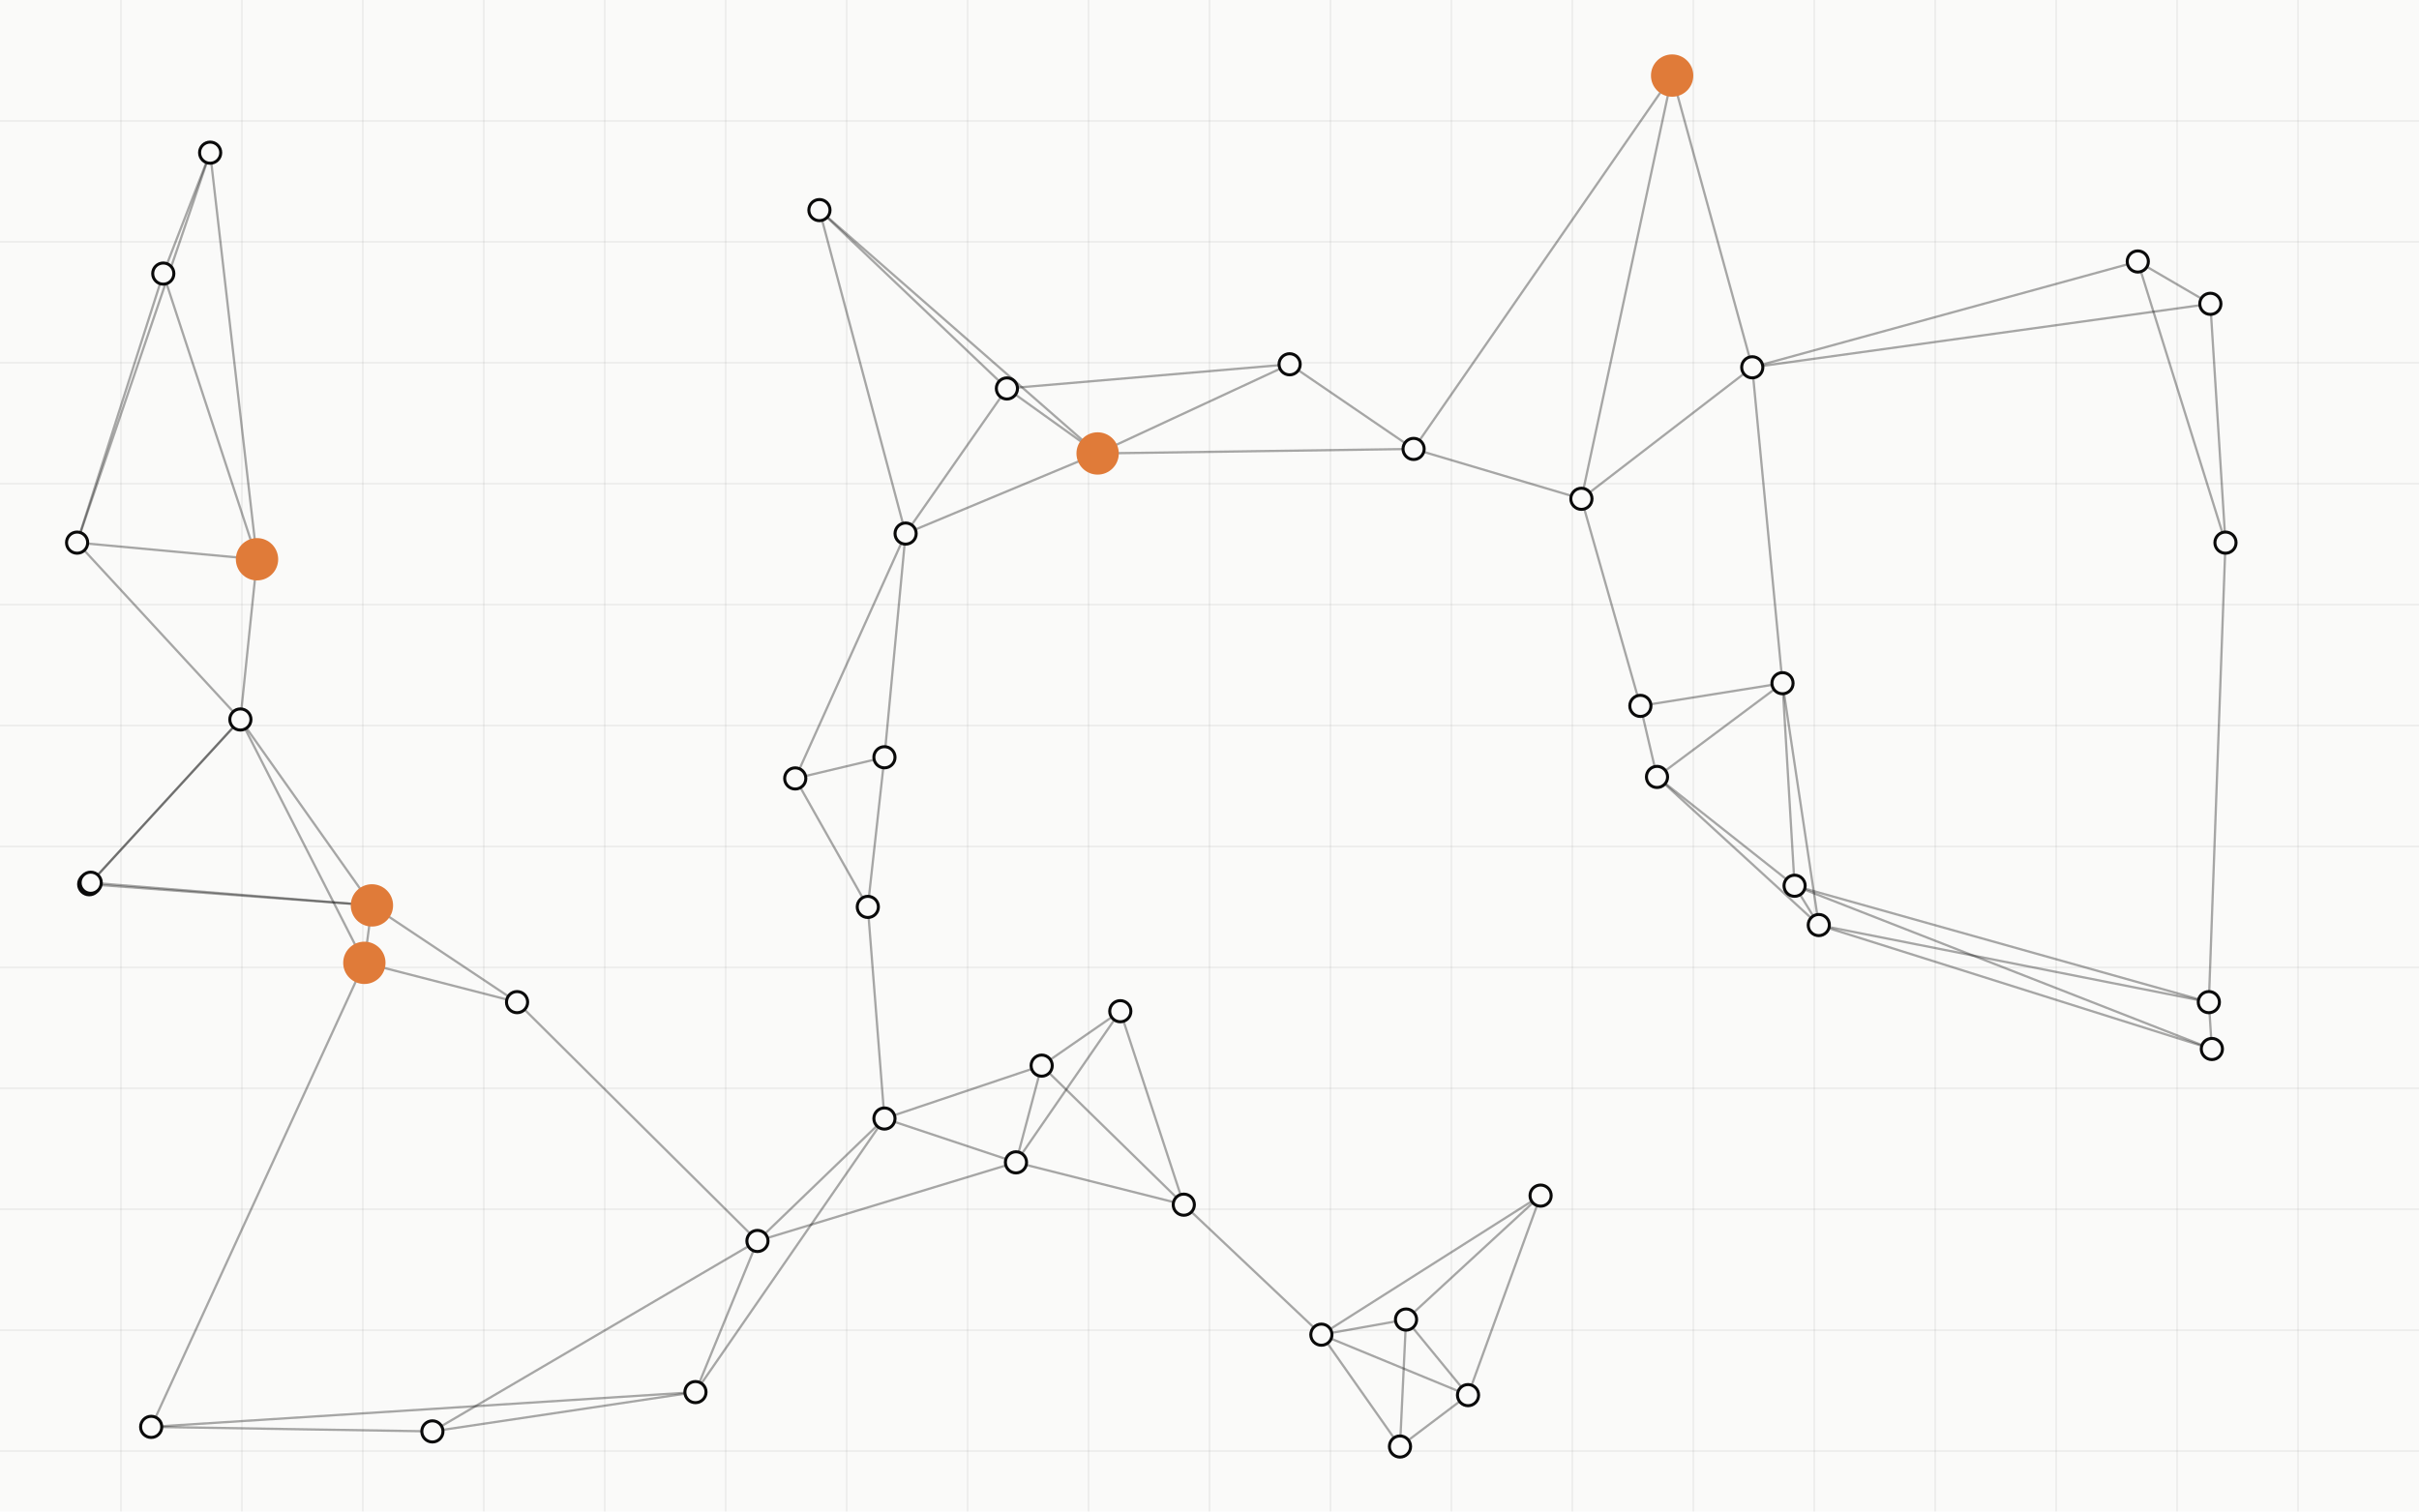
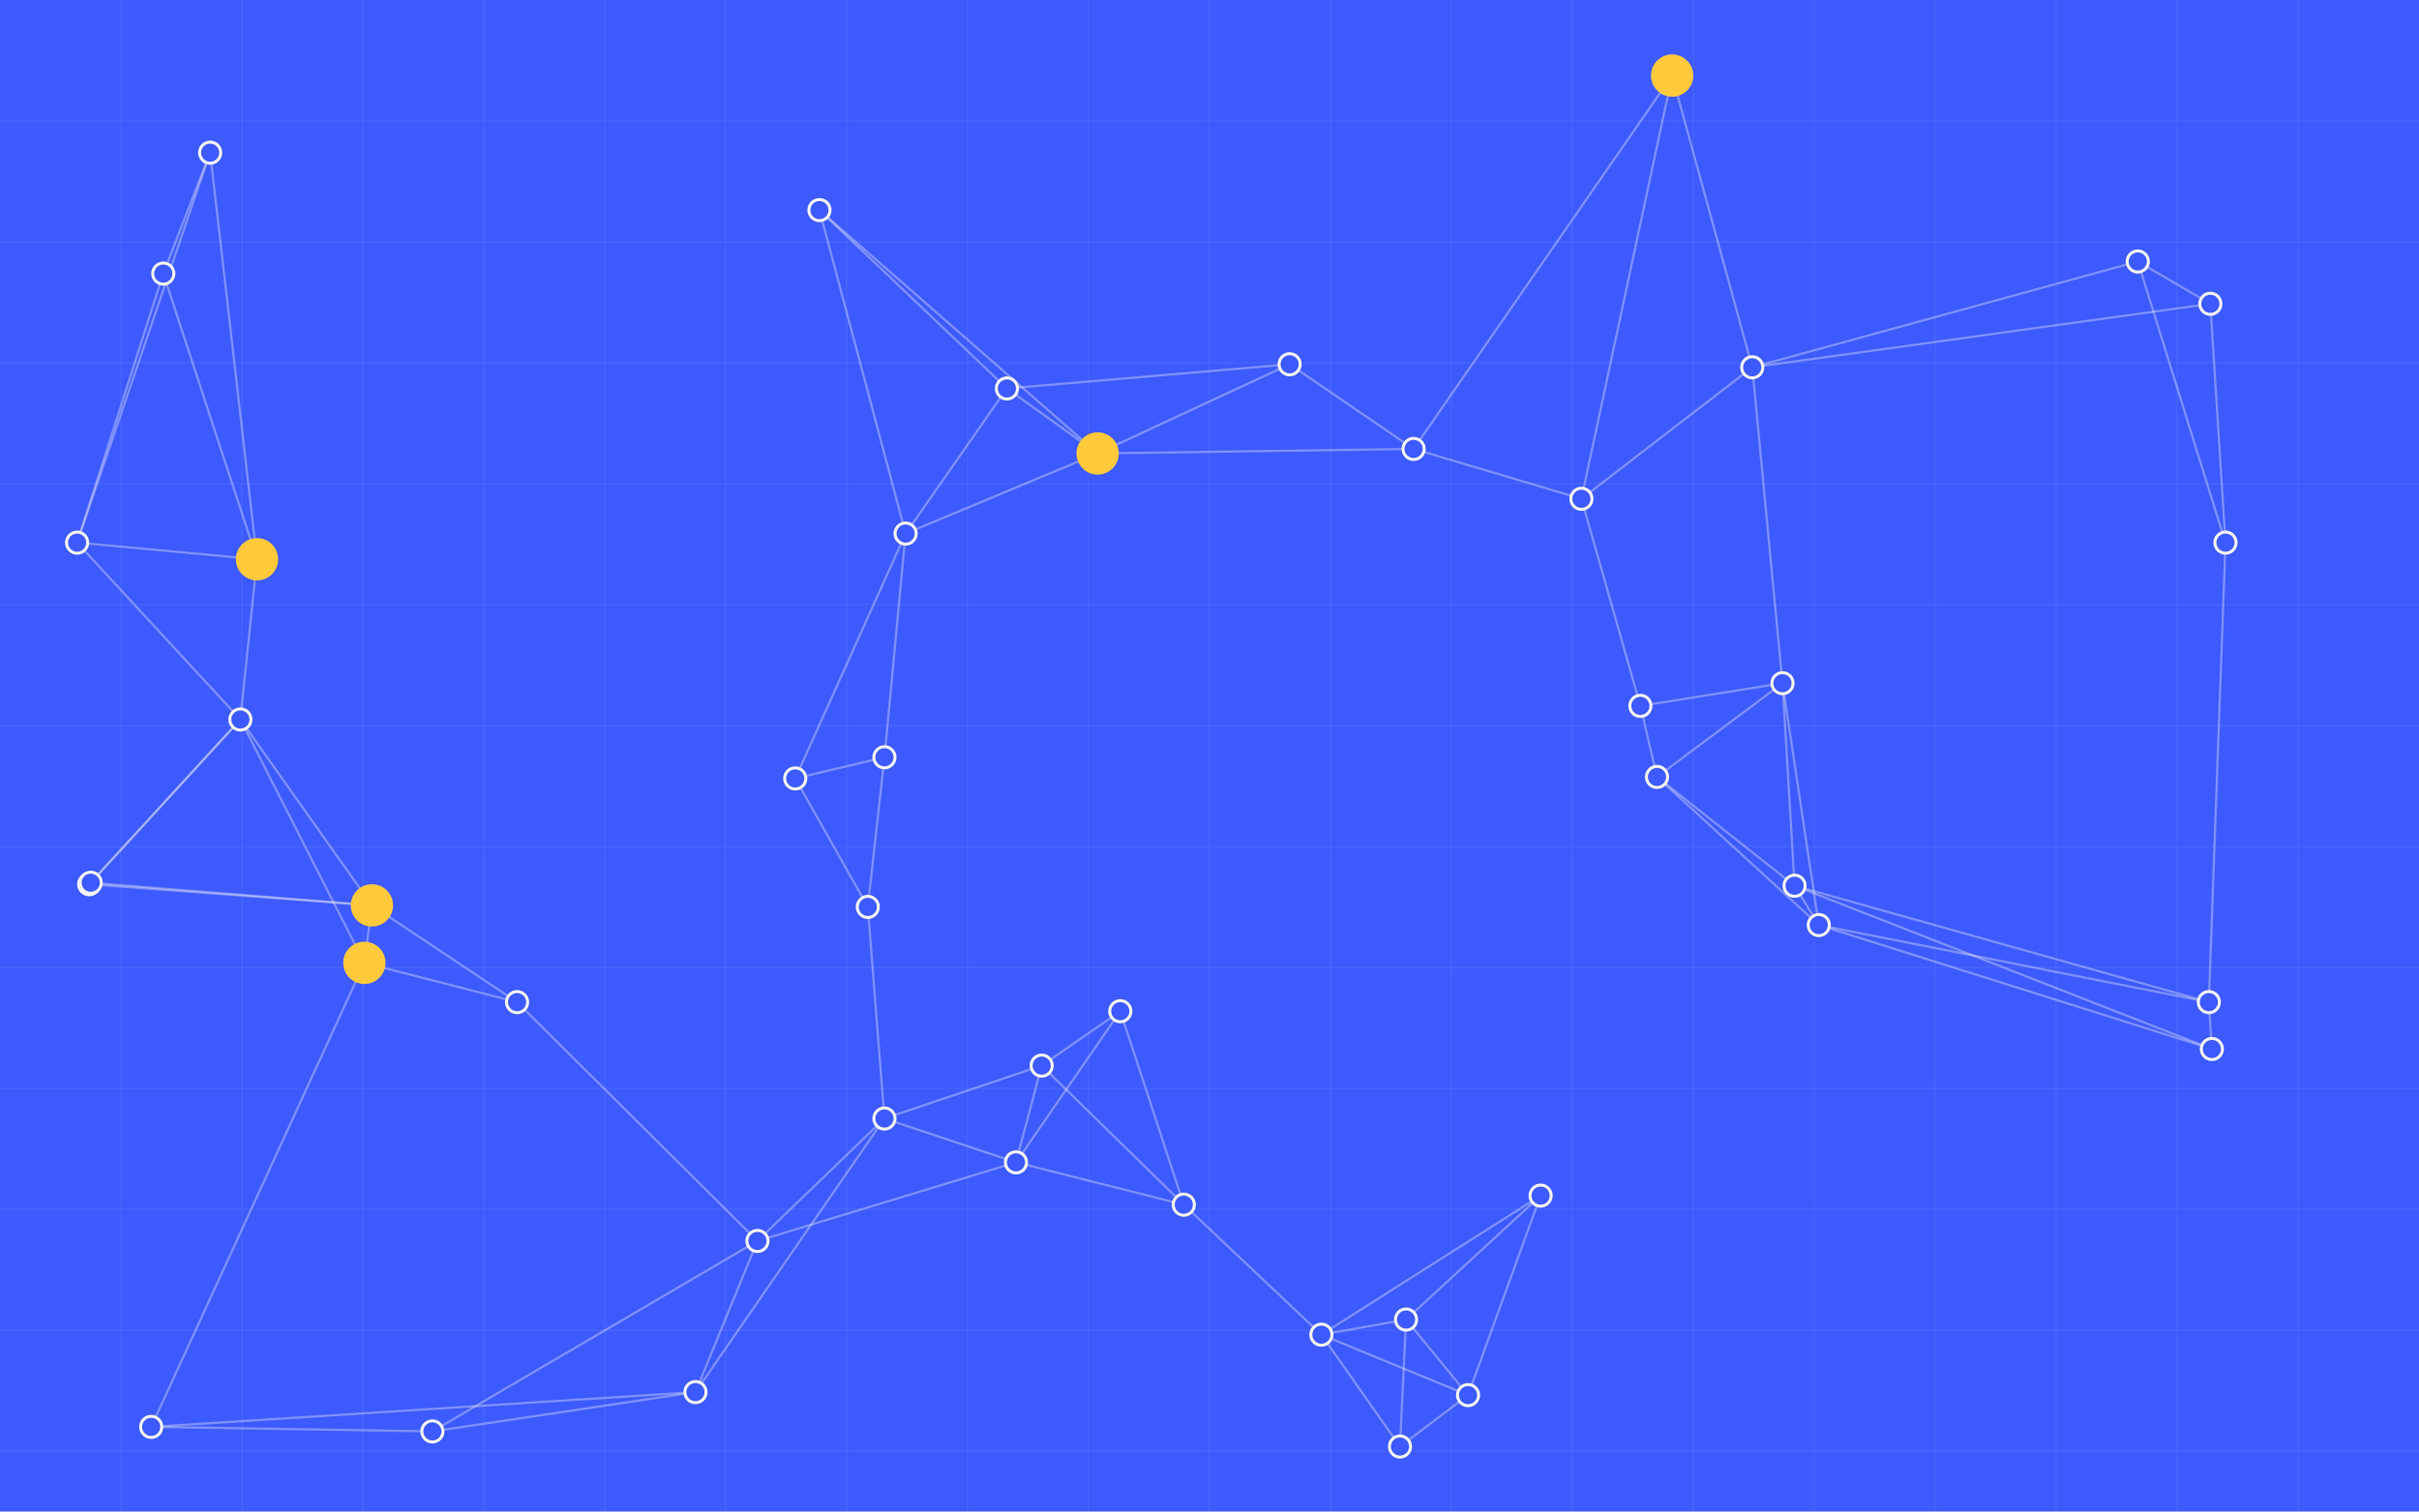
<svg xmlns="http://www.w3.org/2000/svg" width="1600" height="1000" viewBox="0 0 1600 1000" preserveAspectRatio="xMidYMid slice">
-   <rect width="1600" height="1000" fill="#FAFAF9" />
-   <g stroke="#0A0A0A" stroke-opacity="0.06" stroke-width="1">
+   <rect width="1600" height="1000" fill="#3D5AFE" />
+   <g stroke="#F4F4F0" stroke-opacity="0.06" stroke-width="1">
    <path d="M80 0V1000" />
    <path d="M160 0V1000" />
    <path d="M240 0V1000" />
    <path d="M320 0V1000" />
    <path d="M400 0V1000" />
    <path d="M480 0V1000" />
    <path d="M560 0V1000" />
    <path d="M640 0V1000" />
    <path d="M720 0V1000" />
    <path d="M800 0V1000" />
    <path d="M880 0V1000" />
    <path d="M960 0V1000" />
    <path d="M1040 0V1000" />
    <path d="M1120 0V1000" />
    <path d="M1200 0V1000" />
    <path d="M1280 0V1000" />
    <path d="M1360 0V1000" />
    <path d="M1440 0V1000" />
    <path d="M1520 0V1000" />
    <path d="M0 80H1600" />
    <path d="M0 160H1600" />
    <path d="M0 240H1600" />
    <path d="M0 320H1600" />
    <path d="M0 400H1600" />
    <path d="M0 480H1600" />
    <path d="M0 560H1600" />
    <path d="M0 640H1600" />
    <path d="M0 720H1600" />
    <path d="M0 800H1600" />
    <path d="M0 880H1600" />
    <path d="M0 960H1600" />
  </g>
-   <g stroke="#0A0A0A" stroke-opacity="0.35" stroke-width="1.5">
+   <g stroke="#F4F4F0" stroke-opacity="0.35" stroke-width="1.5">
    <path d="M971 923L926 957" />
    <path d="M1461 663L1203 612" />
    <path d="M170 370L159 476" />
    <path d="M585 501L599 353" />
    <path d="M585 740L574 600" />
    <path d="M971 923L874 883" />
    <path d="M874 883L926 957" />
    <path d="M241 637L246 599" />
    <path d="M460 921L501 821" />
    <path d="M460 921L100 944" />
    <path d="M1085 467L1096 514" />
    <path d="M853 241L666 257" />
    <path d="M1159 243L1462 201" />
    <path d="M1463 694L1187 586" />
    <path d="M689 705L783 797" />
    <path d="M1106 50L935 297" />
    <path d="M971 923L1019 791" />
    <path d="M672 769L501 821" />
    <path d="M930 873L926 957" />
    <path d="M51 359L139 101" />
    <path d="M666 257L726 300" />
    <path d="M1414 173L1462 201" />
    <path d="M599 353L542 139" />
    <path d="M59 585L159 476" />
    <path d="M874 883L1019 791" />
    <path d="M585 501L574 600" />
    <path d="M930 873L874 883" />
    <path d="M585 740L689 705" />
    <path d="M853 241L935 297" />
    <path d="M1085 467L1046 330" />
    <path d="M460 921L585 740" />
    <path d="M672 769L783 797" />
    <path d="M930 873L1019 791" />
    <path d="M1462 201L1472 359" />
    <path d="M585 740L501 821" />
    <path d="M689 705L672 769" />
    <path d="M783 797L741 669" />
    <path d="M241 637L342 663" />
    <path d="M108 181L51 359" />
    <path d="M1159 243L1106 50" />
    <path d="M1046 330L935 297" />
    <path d="M526 515L574 600" />
    <path d="M342 663L501 821" />
    <path d="M853 241L726 300" />
    <path d="M1096 514L1187 586" />
    <path d="M170 370L108 181" />
    <path d="M599 353L726 300" />
    <path d="M51 359L159 476" />
    <path d="M108 181L139 101" />
    <path d="M542 139L666 257" />
    <path d="M159 476L246 599" />
    <path d="M286 947L501 821" />
    <path d="M585 501L526 515" />
    <path d="M874 883L783 797" />
    <path d="M241 637L100 944" />
    <path d="M689 705L741 669" />
    <path d="M1096 514L1203 612" />
    <path d="M170 370L51 359" />
    <path d="M930 873L971 923" />
    <path d="M59 585L246 599" />
    <path d="M1046 330L1106 50" />
    <path d="M241 637L159 476" />
    <path d="M726 300L935 297" />
    <path d="M1179 452L1187 586" />
    <path d="M1203 612L1463 694" />
    <path d="M1203 612L1187 586" />
    <path d="M170 370L139 101" />
    <path d="M460 921L286 947" />
    <path d="M1179 452L1096 514" />
    <path d="M159 476L60 584" />
    <path d="M585 740L672 769" />
    <path d="M672 769L741 669" />
    <path d="M1179 452L1159 243" />
    <path d="M1179 452L1203 612" />
    <path d="M286 947L100 944" />
    <path d="M1461 663L1463 694" />
    <path d="M542 139L726 300" />
    <path d="M1461 663L1187 586" />
    <path d="M1414 173L1472 359" />
    <path d="M60 584L246 599" />
    <path d="M599 353L666 257" />
    <path d="M59 585L60 584" />
    <path d="M1461 663L1472 359" />
    <path d="M1179 452L1085 467" />
    <path d="M1414 173L1159 243" />
    <path d="M342 663L246 599" />
    <path d="M599 353L526 515" />
    <path d="M1159 243L1046 330" />
  </g>
-   <circle cx="1179" cy="452" r="7" fill="#FAFAF9" stroke="#0A0A0A" stroke-width="2" />
-   <circle cx="460" cy="921" r="7" fill="#FAFAF9" stroke="#0A0A0A" stroke-width="2" />
-   <circle cx="930" cy="873" r="7" fill="#FAFAF9" stroke="#0A0A0A" stroke-width="2" />
-   <circle cx="1085" cy="467" r="7" fill="#FAFAF9" stroke="#0A0A0A" stroke-width="2" />
-   <circle cx="286" cy="947" r="7" fill="#FAFAF9" stroke="#0A0A0A" stroke-width="2" />
-   <circle cx="1414" cy="173" r="7" fill="#FAFAF9" stroke="#0A0A0A" stroke-width="2" />
-   <circle cx="1096" cy="514" r="7" fill="#FAFAF9" stroke="#0A0A0A" stroke-width="2" />
-   <circle cx="170" cy="370" r="14" fill="#E07B39" />
-   <circle cx="585" cy="501" r="7" fill="#FAFAF9" stroke="#0A0A0A" stroke-width="2" />
-   <circle cx="599" cy="353" r="7" fill="#FAFAF9" stroke="#0A0A0A" stroke-width="2" />
-   <circle cx="971" cy="923" r="7" fill="#FAFAF9" stroke="#0A0A0A" stroke-width="2" />
-   <circle cx="108" cy="181" r="7" fill="#FAFAF9" stroke="#0A0A0A" stroke-width="2" />
-   <circle cx="585" cy="740" r="7" fill="#FAFAF9" stroke="#0A0A0A" stroke-width="2" />
-   <circle cx="689" cy="705" r="7" fill="#FAFAF9" stroke="#0A0A0A" stroke-width="2" />
-   <circle cx="59" cy="585" r="7" fill="#FAFAF9" stroke="#0A0A0A" stroke-width="2" />
-   <circle cx="526" cy="515" r="7" fill="#FAFAF9" stroke="#0A0A0A" stroke-width="2" />
-   <circle cx="672" cy="769" r="7" fill="#FAFAF9" stroke="#0A0A0A" stroke-width="2" />
-   <circle cx="1159" cy="243" r="7" fill="#FAFAF9" stroke="#0A0A0A" stroke-width="2" />
-   <circle cx="1461" cy="663" r="7" fill="#FAFAF9" stroke="#0A0A0A" stroke-width="2" />
-   <circle cx="241" cy="637" r="14" fill="#E07B39" />
-   <circle cx="853" cy="241" r="7" fill="#FAFAF9" stroke="#0A0A0A" stroke-width="2" />
-   <circle cx="542" cy="139" r="7" fill="#FAFAF9" stroke="#0A0A0A" stroke-width="2" />
-   <circle cx="666" cy="257" r="7" fill="#FAFAF9" stroke="#0A0A0A" stroke-width="2" />
-   <circle cx="1462" cy="201" r="7" fill="#FAFAF9" stroke="#0A0A0A" stroke-width="2" />
-   <circle cx="1472" cy="359" r="7" fill="#FAFAF9" stroke="#0A0A0A" stroke-width="2" />
-   <circle cx="51" cy="359" r="7" fill="#FAFAF9" stroke="#0A0A0A" stroke-width="2" />
-   <circle cx="1203" cy="612" r="7" fill="#FAFAF9" stroke="#0A0A0A" stroke-width="2" />
-   <circle cx="874" cy="883" r="7" fill="#FAFAF9" stroke="#0A0A0A" stroke-width="2" />
-   <circle cx="783" cy="797" r="7" fill="#FAFAF9" stroke="#0A0A0A" stroke-width="2" />
-   <circle cx="342" cy="663" r="7" fill="#FAFAF9" stroke="#0A0A0A" stroke-width="2" />
-   <circle cx="726" cy="300" r="14" fill="#E07B39" />
-   <circle cx="1463" cy="694" r="7" fill="#FAFAF9" stroke="#0A0A0A" stroke-width="2" />
-   <circle cx="741" cy="669" r="7" fill="#FAFAF9" stroke="#0A0A0A" stroke-width="2" />
-   <circle cx="501" cy="821" r="7" fill="#FAFAF9" stroke="#0A0A0A" stroke-width="2" />
-   <circle cx="574" cy="600" r="7" fill="#FAFAF9" stroke="#0A0A0A" stroke-width="2" />
-   <circle cx="159" cy="476" r="7" fill="#FAFAF9" stroke="#0A0A0A" stroke-width="2" />
-   <circle cx="60" cy="584" r="7" fill="#FAFAF9" stroke="#0A0A0A" stroke-width="2" />
-   <circle cx="1046" cy="330" r="7" fill="#FAFAF9" stroke="#0A0A0A" stroke-width="2" />
-   <circle cx="1019" cy="791" r="7" fill="#FAFAF9" stroke="#0A0A0A" stroke-width="2" />
-   <circle cx="246" cy="599" r="14" fill="#E07B39" />
-   <circle cx="1187" cy="586" r="7" fill="#FAFAF9" stroke="#0A0A0A" stroke-width="2" />
-   <circle cx="1106" cy="50" r="14" fill="#E07B39" />
-   <circle cx="100" cy="944" r="7" fill="#FAFAF9" stroke="#0A0A0A" stroke-width="2" />
-   <circle cx="926" cy="957" r="7" fill="#FAFAF9" stroke="#0A0A0A" stroke-width="2" />
-   <circle cx="935" cy="297" r="7" fill="#FAFAF9" stroke="#0A0A0A" stroke-width="2" />
-   <circle cx="139" cy="101" r="7" fill="#FAFAF9" stroke="#0A0A0A" stroke-width="2" />
+   <circle cx="1179" cy="452" r="7" fill="#3D5AFE" stroke="#F4F4F0" stroke-width="2" />
+   <circle cx="460" cy="921" r="7" fill="#3D5AFE" stroke="#F4F4F0" stroke-width="2" />
+   <circle cx="930" cy="873" r="7" fill="#3D5AFE" stroke="#F4F4F0" stroke-width="2" />
+   <circle cx="1085" cy="467" r="7" fill="#3D5AFE" stroke="#F4F4F0" stroke-width="2" />
+   <circle cx="286" cy="947" r="7" fill="#3D5AFE" stroke="#F4F4F0" stroke-width="2" />
+   <circle cx="1414" cy="173" r="7" fill="#3D5AFE" stroke="#F4F4F0" stroke-width="2" />
+   <circle cx="1096" cy="514" r="7" fill="#3D5AFE" stroke="#F4F4F0" stroke-width="2" />
+   <circle cx="170" cy="370" r="14" fill="#FFC93C" />
+   <circle cx="585" cy="501" r="7" fill="#3D5AFE" stroke="#F4F4F0" stroke-width="2" />
+   <circle cx="599" cy="353" r="7" fill="#3D5AFE" stroke="#F4F4F0" stroke-width="2" />
+   <circle cx="971" cy="923" r="7" fill="#3D5AFE" stroke="#F4F4F0" stroke-width="2" />
+   <circle cx="108" cy="181" r="7" fill="#3D5AFE" stroke="#F4F4F0" stroke-width="2" />
+   <circle cx="585" cy="740" r="7" fill="#3D5AFE" stroke="#F4F4F0" stroke-width="2" />
+   <circle cx="689" cy="705" r="7" fill="#3D5AFE" stroke="#F4F4F0" stroke-width="2" />
+   <circle cx="59" cy="585" r="7" fill="#3D5AFE" stroke="#F4F4F0" stroke-width="2" />
+   <circle cx="526" cy="515" r="7" fill="#3D5AFE" stroke="#F4F4F0" stroke-width="2" />
+   <circle cx="672" cy="769" r="7" fill="#3D5AFE" stroke="#F4F4F0" stroke-width="2" />
+   <circle cx="1159" cy="243" r="7" fill="#3D5AFE" stroke="#F4F4F0" stroke-width="2" />
+   <circle cx="1461" cy="663" r="7" fill="#3D5AFE" stroke="#F4F4F0" stroke-width="2" />
+   <circle cx="241" cy="637" r="14" fill="#FFC93C" />
+   <circle cx="853" cy="241" r="7" fill="#3D5AFE" stroke="#F4F4F0" stroke-width="2" />
+   <circle cx="542" cy="139" r="7" fill="#3D5AFE" stroke="#F4F4F0" stroke-width="2" />
+   <circle cx="666" cy="257" r="7" fill="#3D5AFE" stroke="#F4F4F0" stroke-width="2" />
+   <circle cx="1462" cy="201" r="7" fill="#3D5AFE" stroke="#F4F4F0" stroke-width="2" />
+   <circle cx="1472" cy="359" r="7" fill="#3D5AFE" stroke="#F4F4F0" stroke-width="2" />
+   <circle cx="51" cy="359" r="7" fill="#3D5AFE" stroke="#F4F4F0" stroke-width="2" />
+   <circle cx="1203" cy="612" r="7" fill="#3D5AFE" stroke="#F4F4F0" stroke-width="2" />
+   <circle cx="874" cy="883" r="7" fill="#3D5AFE" stroke="#F4F4F0" stroke-width="2" />
+   <circle cx="783" cy="797" r="7" fill="#3D5AFE" stroke="#F4F4F0" stroke-width="2" />
+   <circle cx="342" cy="663" r="7" fill="#3D5AFE" stroke="#F4F4F0" stroke-width="2" />
+   <circle cx="726" cy="300" r="14" fill="#FFC93C" />
+   <circle cx="1463" cy="694" r="7" fill="#3D5AFE" stroke="#F4F4F0" stroke-width="2" />
+   <circle cx="741" cy="669" r="7" fill="#3D5AFE" stroke="#F4F4F0" stroke-width="2" />
+   <circle cx="501" cy="821" r="7" fill="#3D5AFE" stroke="#F4F4F0" stroke-width="2" />
+   <circle cx="574" cy="600" r="7" fill="#3D5AFE" stroke="#F4F4F0" stroke-width="2" />
+   <circle cx="159" cy="476" r="7" fill="#3D5AFE" stroke="#F4F4F0" stroke-width="2" />
+   <circle cx="60" cy="584" r="7" fill="#3D5AFE" stroke="#F4F4F0" stroke-width="2" />
+   <circle cx="1046" cy="330" r="7" fill="#3D5AFE" stroke="#F4F4F0" stroke-width="2" />
+   <circle cx="1019" cy="791" r="7" fill="#3D5AFE" stroke="#F4F4F0" stroke-width="2" />
+   <circle cx="246" cy="599" r="14" fill="#FFC93C" />
+   <circle cx="1187" cy="586" r="7" fill="#3D5AFE" stroke="#F4F4F0" stroke-width="2" />
+   <circle cx="1106" cy="50" r="14" fill="#FFC93C" />
+   <circle cx="100" cy="944" r="7" fill="#3D5AFE" stroke="#F4F4F0" stroke-width="2" />
+   <circle cx="926" cy="957" r="7" fill="#3D5AFE" stroke="#F4F4F0" stroke-width="2" />
+   <circle cx="935" cy="297" r="7" fill="#3D5AFE" stroke="#F4F4F0" stroke-width="2" />
+   <circle cx="139" cy="101" r="7" fill="#3D5AFE" stroke="#F4F4F0" stroke-width="2" />
</svg>
